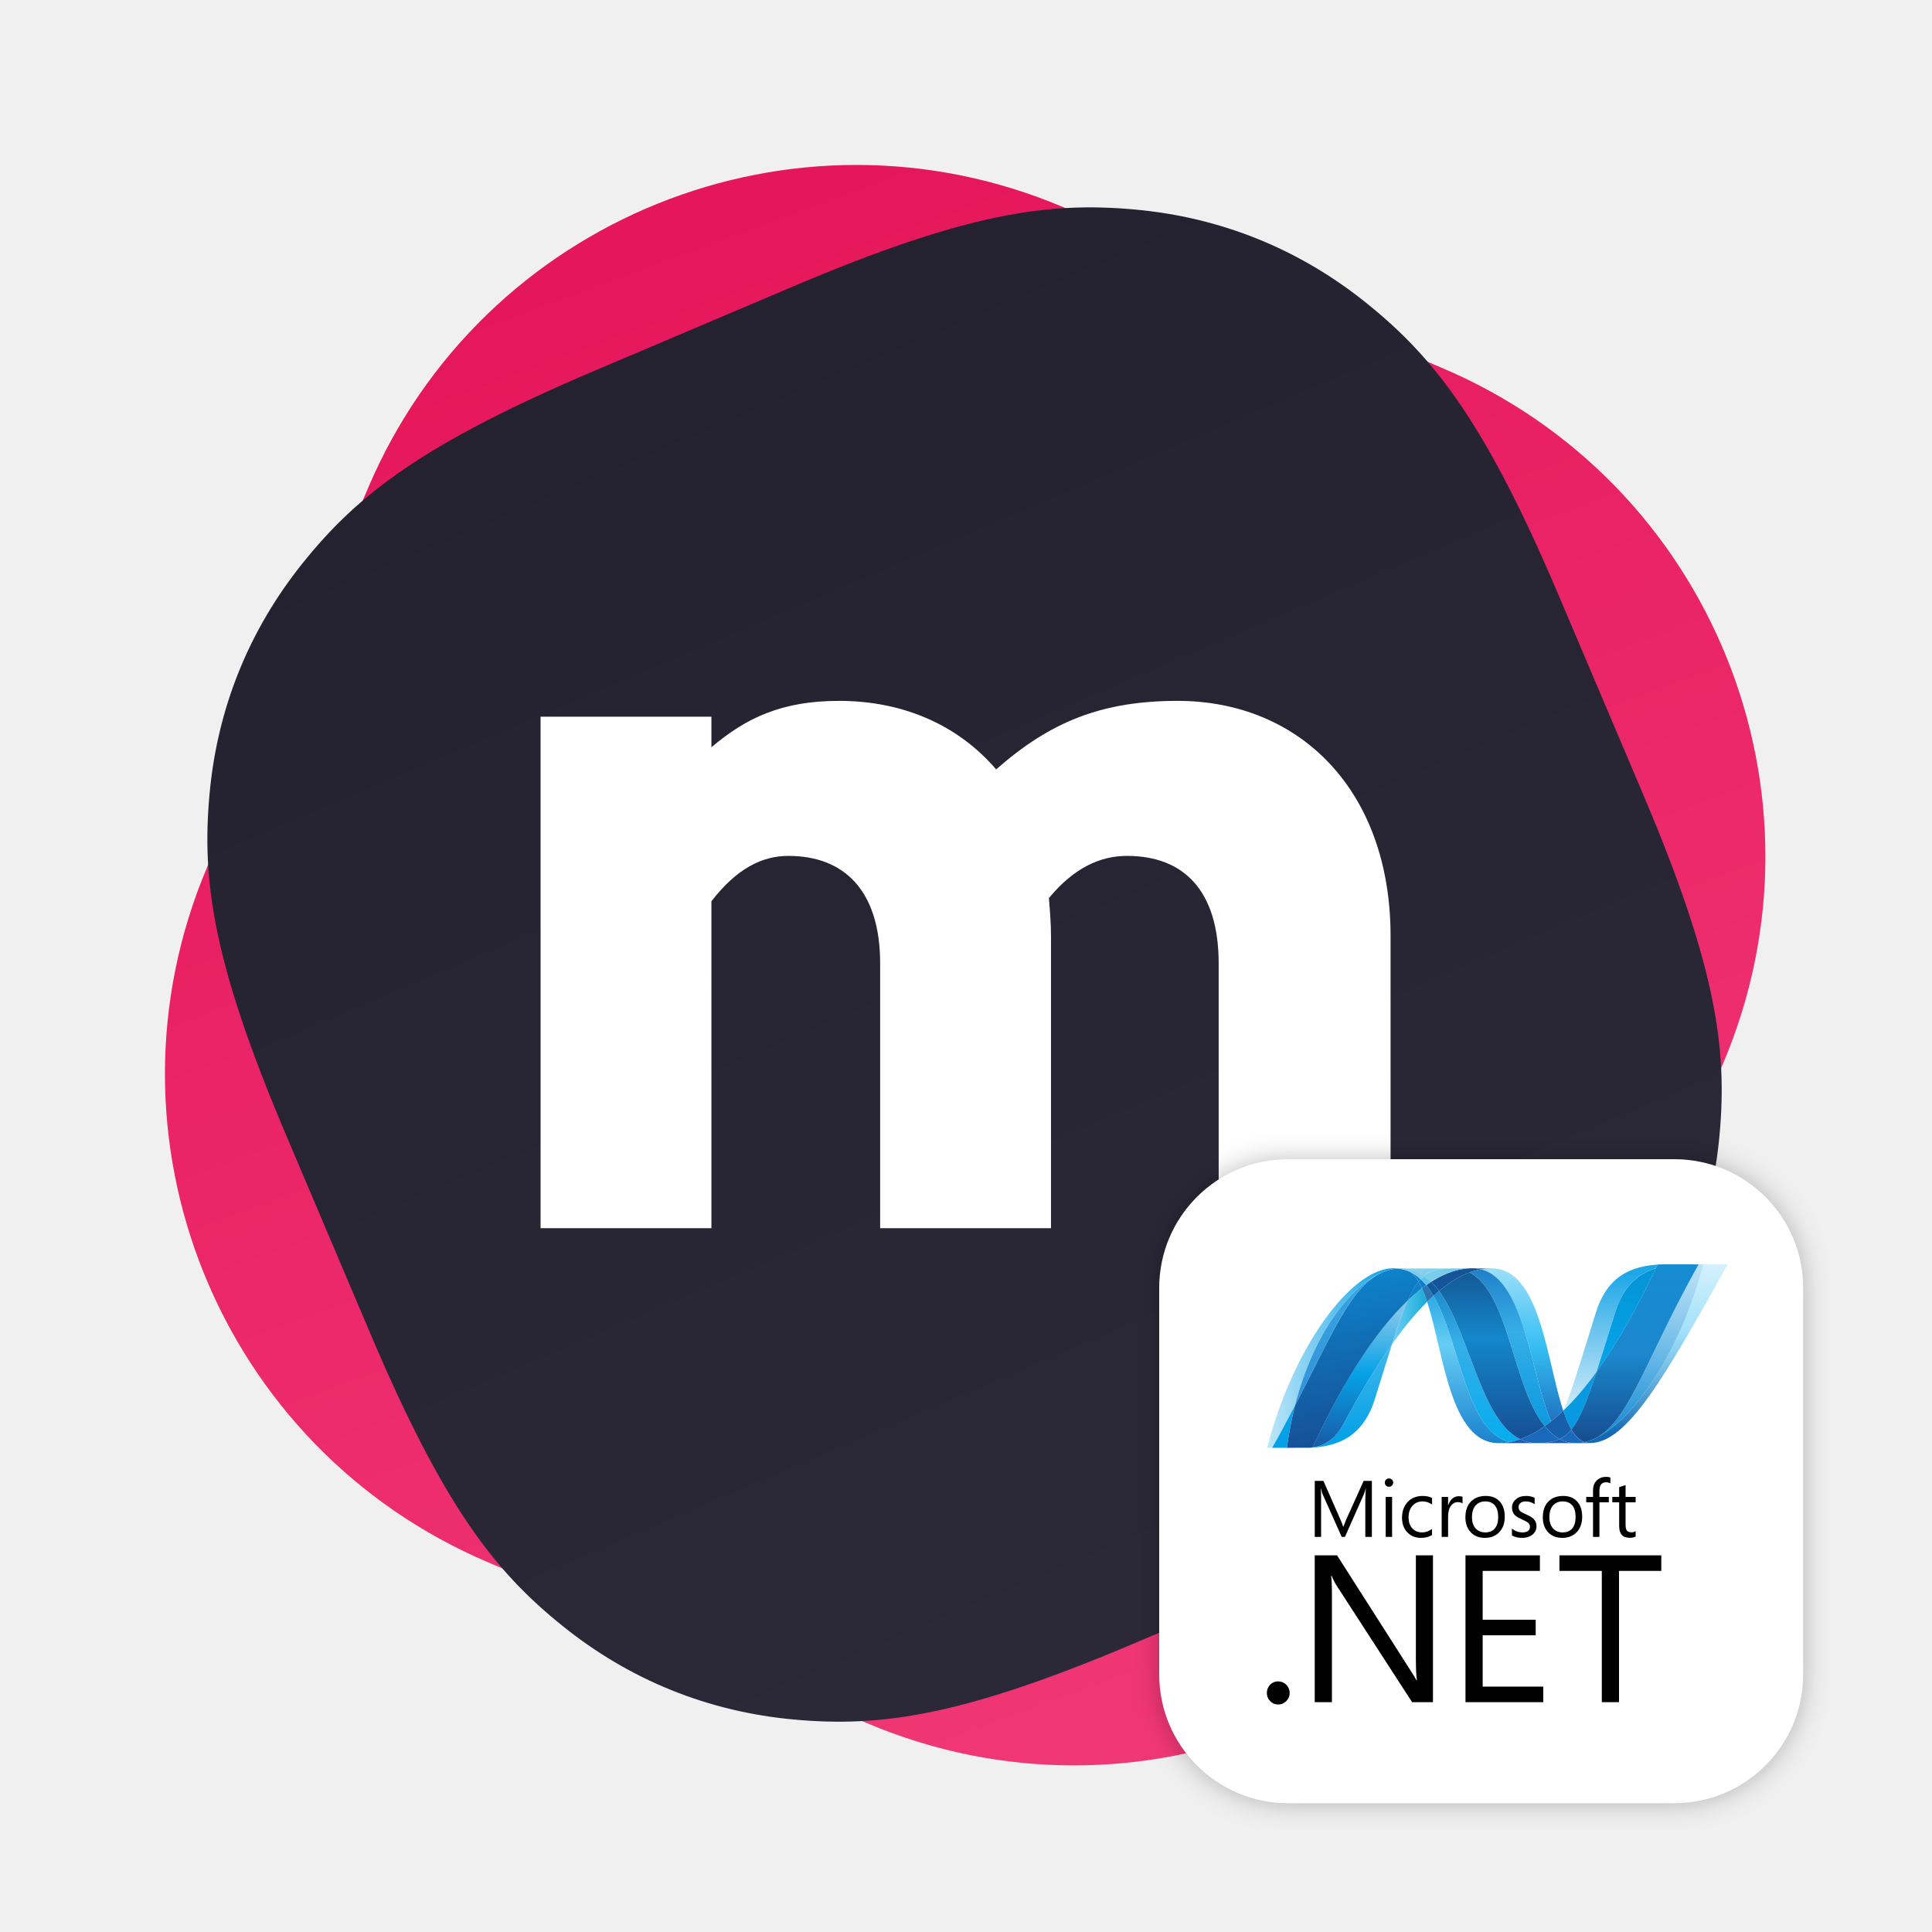
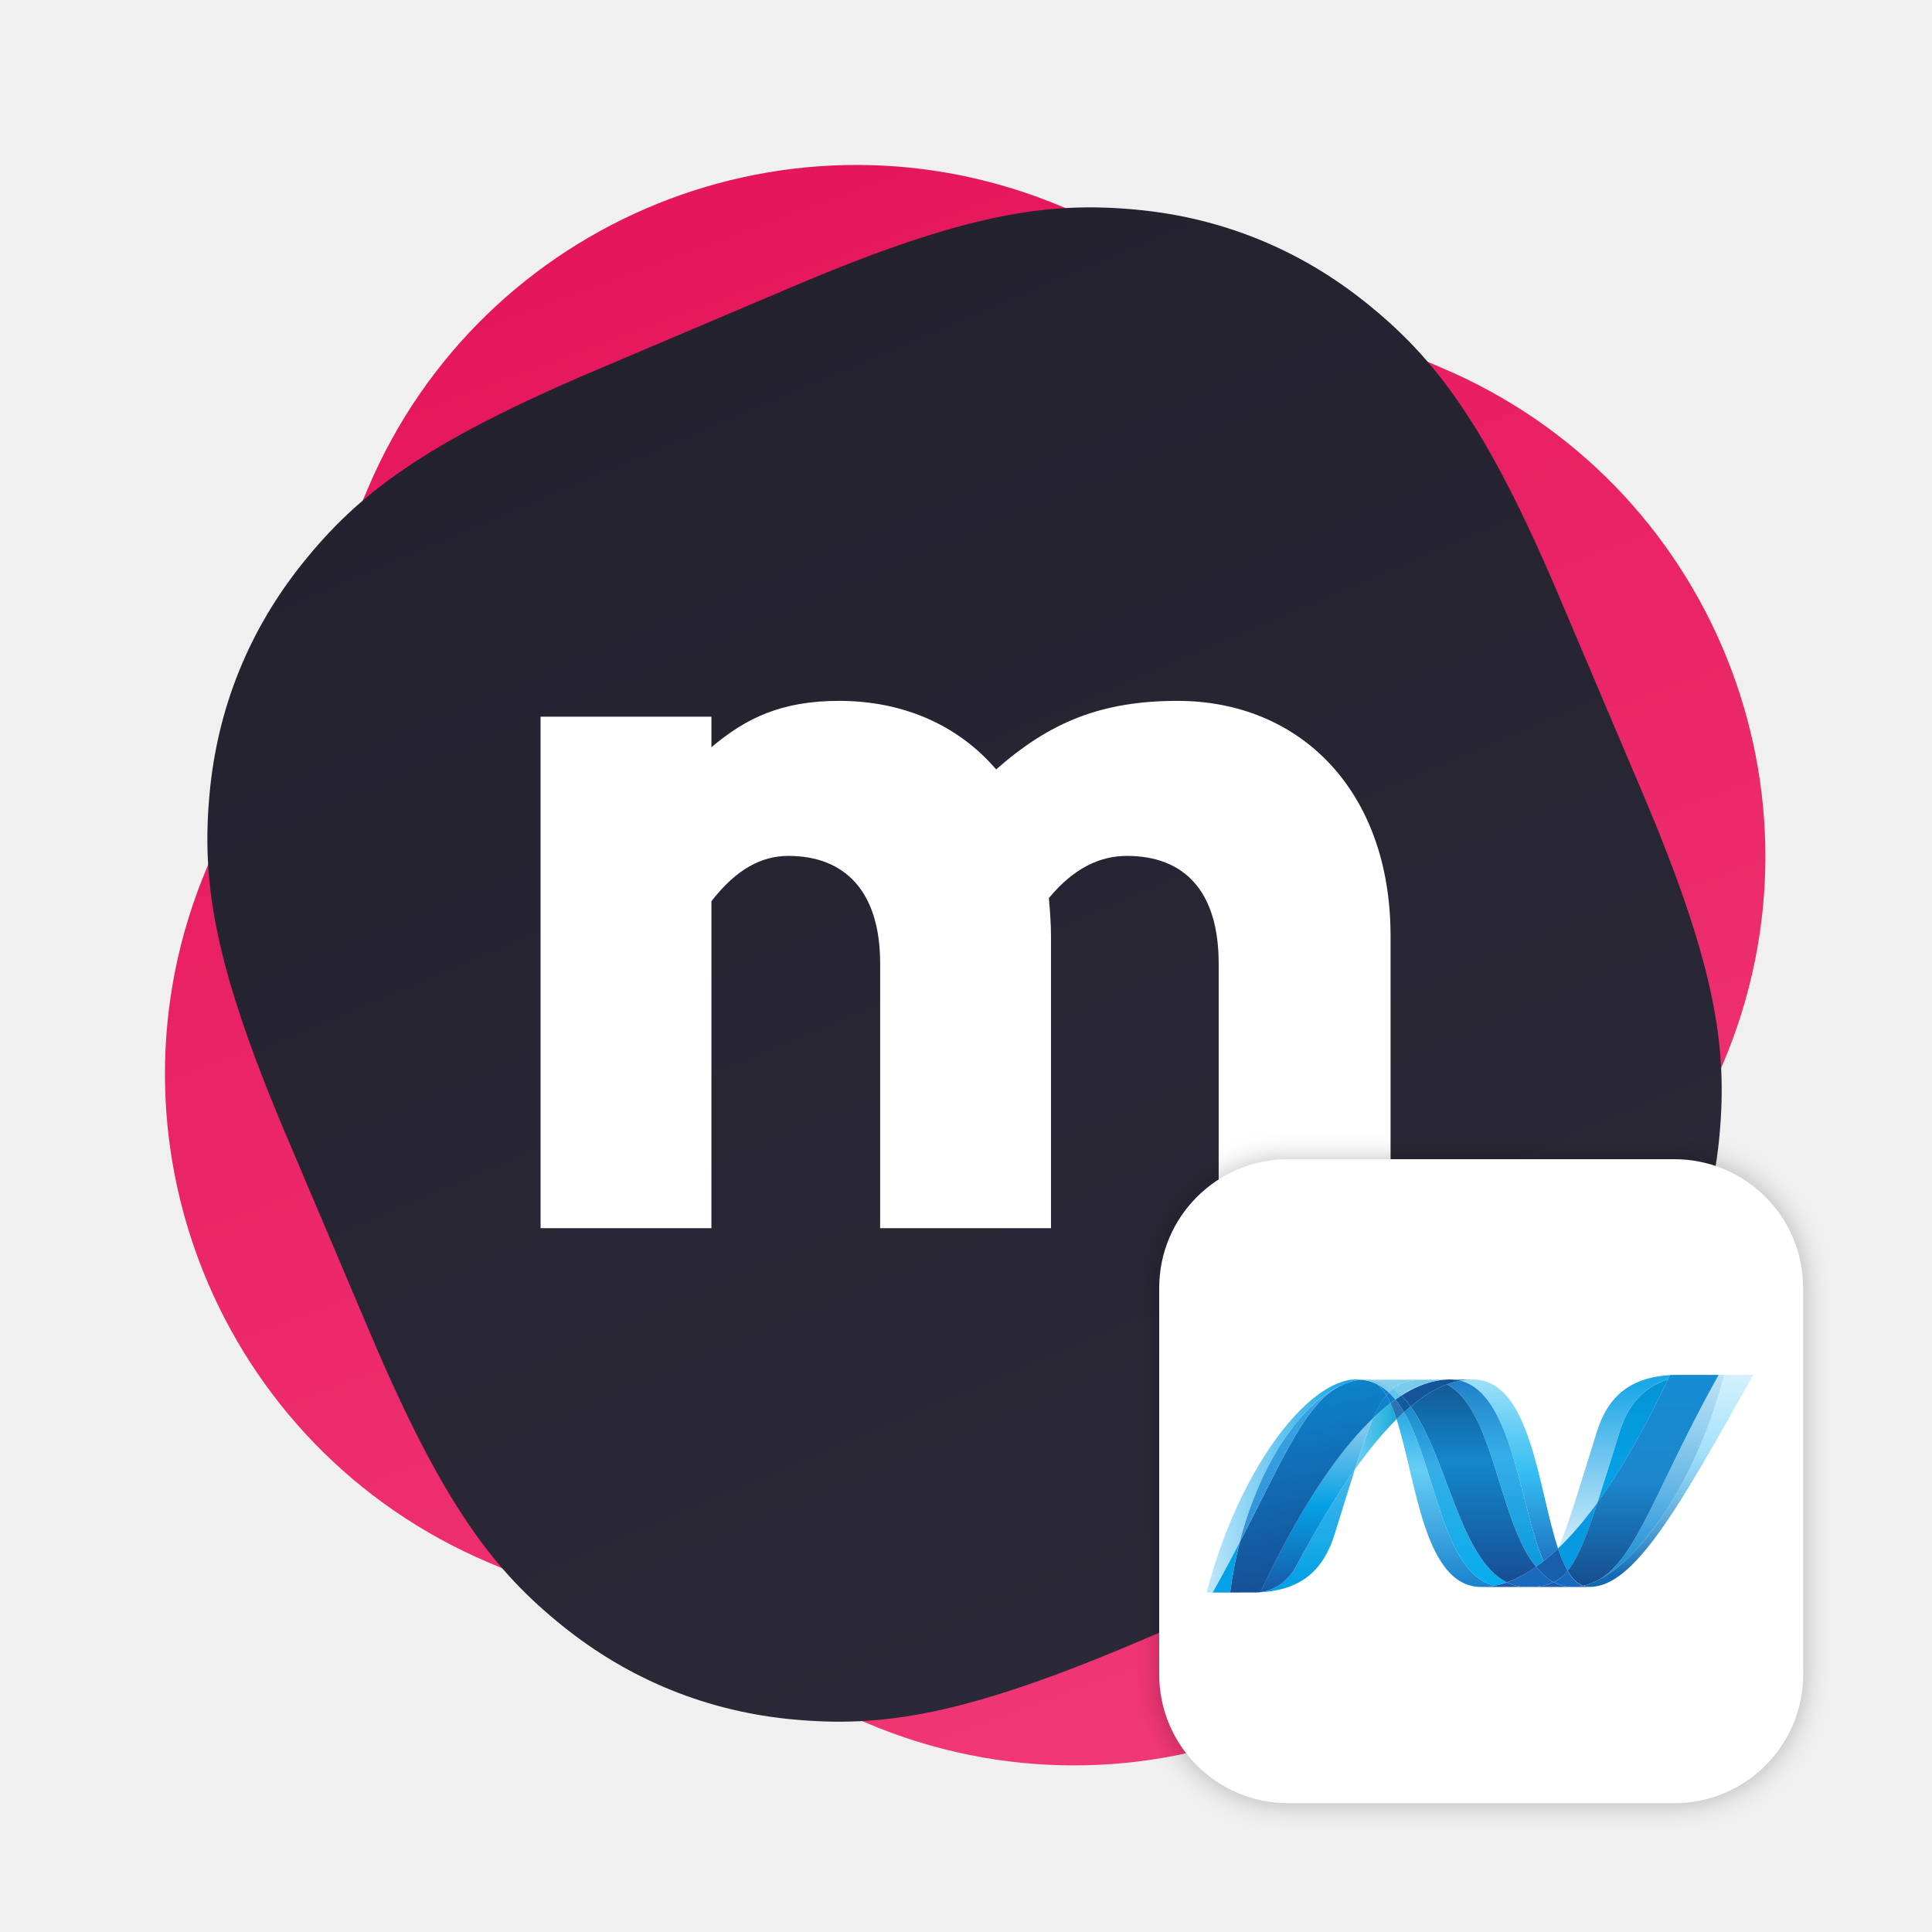
<svg xmlns="http://www.w3.org/2000/svg" width="300" height="300" viewBox="0 0 300 300" fill="none">
-   <path d="M223.929 57.138L165.133 32.181C123.262 14.408 74.911 33.943 57.138 75.814L32.181 134.61C14.408 176.48 33.943 224.831 75.814 242.604L134.609 267.562C176.48 285.335 224.831 265.8 242.604 223.929L267.562 165.133C285.335 123.262 265.8 74.912 223.929 57.138Z" fill="url(#paint0_linear)" />
-   <path fill-rule="evenodd" clip-rule="evenodd" d="M92.414 57.53L123.264 44.435C150.152 33.022 162.786 31.326 176.174 32.53C189.562 33.734 201.759 38.662 212.226 47.096C222.692 55.53 230.603 65.526 242.016 92.414L255.111 123.264C266.524 150.152 268.22 162.786 267.016 176.174C265.812 189.562 260.884 201.759 252.45 212.226C244.016 222.692 234.02 230.603 207.132 242.016L176.282 255.111C149.394 266.524 136.76 268.22 123.372 267.016C109.985 265.812 97.787 260.884 87.321 252.45C76.854 244.016 68.944 234.02 57.53 207.132L44.435 176.282C33.022 149.394 31.326 136.76 32.53 123.372C33.734 109.985 38.662 97.787 47.096 87.321C55.53 76.854 65.526 68.944 92.414 57.53Z" fill="url(#paint1_linear)" />
-   <path fill-rule="evenodd" clip-rule="evenodd" d="M182.849 108.831C201.844 108.831 215.927 122.75 215.927 145.349V190.709H189.235V149.606C189.235 138.307 183.831 132.903 174.988 132.903C170.895 132.903 166.801 134.705 162.871 139.454C163.034 141.419 163.198 143.384 163.198 145.349V190.709H136.67V149.606C136.67 138.307 131.102 132.903 122.423 132.903C118.329 132.903 114.399 134.868 110.469 139.945V190.709H83.94V111.288H110.469V116.036C115.873 111.451 121.44 108.831 130.283 108.831C140.272 108.831 148.788 112.598 154.683 119.475C163.034 112.106 171.058 108.831 182.849 108.831Z" fill="white" />
+   <path d="M223.929 57.138L165.133 32.181C123.262 14.408 74.912 33.943 57.138 75.814L32.181 134.61C14.408 176.48 33.943 224.831 75.814 242.604L134.61 267.562C176.48 285.335 224.831 265.8 242.604 223.929L267.562 165.133C285.335 123.262 265.8 74.912 223.929 57.138Z" fill="url(#paint0_linear)" />
+   <path fill-rule="evenodd" clip-rule="evenodd" d="M92.414 57.53L123.264 44.435C150.152 33.022 162.786 31.326 176.174 32.53C189.561 33.734 201.759 38.662 212.226 47.096C222.692 55.53 230.603 65.526 242.016 92.414L255.111 123.264C266.524 150.152 268.22 162.786 267.016 176.174C265.812 189.562 260.884 201.759 252.45 212.226C244.016 222.692 234.02 230.603 207.132 242.016L176.282 255.111C149.394 266.524 136.76 268.22 123.372 267.016C109.985 265.812 97.787 260.884 87.32 252.45C76.854 244.016 68.944 234.02 57.53 207.132L44.435 176.282C33.022 149.394 31.326 136.76 32.53 123.372C33.734 109.985 38.662 97.787 47.096 87.321C55.53 76.854 65.526 68.944 92.414 57.53Z" fill="url(#paint1_linear)" />
+   <path fill-rule="evenodd" clip-rule="evenodd" d="M182.849 108.831C201.844 108.831 215.927 122.75 215.927 145.349V190.709H189.235V149.606C189.235 138.307 183.831 132.903 174.988 132.903C170.894 132.903 166.801 134.705 162.87 139.453C163.034 141.419 163.198 143.384 163.198 145.349V190.709H136.67V149.606C136.67 138.307 131.102 132.903 122.423 132.903C118.329 132.903 114.399 134.868 110.469 139.945V190.709H83.94V111.288H110.469V116.036C115.873 111.451 121.44 108.831 130.283 108.831C140.272 108.831 148.787 112.598 154.683 119.475C163.034 112.106 171.058 108.831 182.849 108.831Z" fill="white" />
  <g filter="url(#filter0_d)">
    <rect x="180" y="180" width="100" height="100" rx="20" fill="white" />
  </g>
-   <path d="M213.025 238.649H212.005V232.811C212.005 232.35 212.035 231.789 212.09 231.126H212.067C211.971 231.514 211.883 231.794 211.807 231.968L208.841 238.649H208.344L205.373 232.016C205.29 231.831 205.202 231.533 205.113 231.126H205.091C205.123 231.474 205.14 232.039 205.14 232.823V238.649H204.157V229.955H205.502L208.169 236.018C208.37 236.474 208.5 236.822 208.563 237.058H208.605C208.78 236.583 208.918 236.226 209.022 235.992L211.747 229.955H213.024V238.649H213.025V238.649ZM216.163 238.649H215.172V232.441H216.163V238.649ZM216.334 230.215C216.334 230.398 216.27 230.55 216.142 230.676C216.017 230.801 215.861 230.865 215.68 230.865C215.503 230.865 215.349 230.804 215.222 230.682C215.095 230.56 215.033 230.405 215.033 230.214C215.033 230.035 215.095 229.882 215.222 229.758C215.349 229.633 215.503 229.574 215.68 229.574C215.862 229.574 216.017 229.634 216.142 229.758C216.27 229.882 216.334 230.035 216.334 230.215V230.215ZM222.358 238.362C221.882 238.654 221.315 238.799 220.658 238.799C219.767 238.799 219.051 238.503 218.504 237.913C217.972 237.34 217.705 236.601 217.705 235.695C217.705 234.678 217.995 233.855 218.582 233.229C219.165 232.602 219.949 232.29 220.936 232.29C221.475 232.29 221.954 232.395 222.373 232.605V233.625C221.909 233.3 221.419 233.138 220.893 233.138C220.261 233.138 219.747 233.359 219.348 233.799C218.933 234.25 218.722 234.852 218.722 235.605C218.722 236.327 218.915 236.899 219.296 237.321C219.679 237.741 220.188 237.951 220.832 237.951C221.374 237.951 221.883 237.773 222.359 237.418V238.362H222.358V238.362ZM227.101 233.448C226.926 233.313 226.674 233.248 226.342 233.248C225.938 233.248 225.598 233.429 225.324 233.793C225.012 234.2 224.858 234.763 224.858 235.484V238.649H223.863V232.44H224.858V233.72H224.882C225.028 233.267 225.253 232.919 225.554 232.672C225.836 232.446 226.154 232.332 226.505 232.332C226.77 232.332 226.967 232.36 227.101 232.417V233.447L227.101 233.448V233.448ZM232.639 235.556C232.639 234.761 232.46 234.153 232.101 233.737C231.753 233.337 231.266 233.137 230.639 233.137C230.022 233.137 229.526 233.34 229.155 233.744C228.764 234.177 228.568 234.788 228.568 235.581C228.568 236.324 228.754 236.907 229.13 237.323C229.504 237.741 230.008 237.951 230.639 237.951C231.292 237.951 231.793 237.738 232.136 237.315C232.471 236.9 232.639 236.315 232.639 235.556V235.556ZM233.658 235.521C233.658 236.51 233.378 237.305 232.822 237.9C232.263 238.499 231.511 238.798 230.565 238.798C229.633 238.798 228.891 238.499 228.348 237.9C227.814 237.324 227.547 236.563 227.547 235.616C227.547 234.536 227.85 233.704 228.457 233.113C229.018 232.564 229.769 232.288 230.71 232.288C231.636 232.288 232.359 232.577 232.88 233.149C233.397 233.723 233.658 234.514 233.658 235.521V235.521ZM238.586 236.988C238.586 237.497 238.397 237.917 238.016 238.253C237.601 238.616 237.03 238.798 236.312 238.798C235.725 238.798 235.21 238.675 234.772 238.424V237.356C235.259 237.751 235.797 237.95 236.386 237.95C237.173 237.95 237.567 237.66 237.567 237.083C237.567 236.84 237.481 236.639 237.307 236.484C237.132 236.325 236.792 236.136 236.288 235.913C235.768 235.686 235.397 235.452 235.178 235.21C234.916 234.922 234.784 234.548 234.784 234.088C234.784 233.573 234.99 233.144 235.397 232.802C235.805 232.459 236.33 232.288 236.974 232.288C237.467 232.288 237.909 232.384 238.301 232.58V233.58C237.892 233.284 237.424 233.137 236.892 233.137C236.563 233.137 236.299 233.219 236.102 233.379C235.903 233.542 235.803 233.75 235.803 234.005C235.803 234.279 235.886 234.493 236.052 234.647C236.2 234.788 236.513 234.961 236.984 235.162C237.514 235.384 237.897 235.614 238.13 235.85C238.433 236.147 238.586 236.527 238.586 236.988V236.988ZM244.66 235.556C244.66 234.761 244.48 234.153 244.121 233.737C243.773 233.337 243.285 233.137 242.66 233.137C242.042 233.137 241.546 233.34 241.174 233.744C240.783 234.177 240.588 234.788 240.588 235.581C240.588 236.324 240.775 236.907 241.147 237.323C241.525 237.741 242.029 237.951 242.66 237.951C243.314 237.951 243.813 237.738 244.156 237.315C244.491 236.9 244.66 236.315 244.66 235.556V235.556ZM245.681 235.521C245.681 236.51 245.399 237.305 244.841 237.9C244.284 238.499 243.533 238.798 242.586 238.798C241.654 238.798 240.912 238.499 240.368 237.9C239.835 237.324 239.568 236.563 239.568 235.616C239.568 234.536 239.873 233.704 240.476 233.113C241.038 232.564 241.79 232.288 242.732 232.288C243.658 232.288 244.38 232.577 244.9 233.149C245.417 233.723 245.681 234.514 245.681 235.521V235.521ZM250.059 230.331C249.864 230.223 249.647 230.168 249.4 230.168C248.704 230.168 248.358 230.606 248.358 231.483V232.44H249.813V233.283H248.358V238.649H247.364V233.283H246.308V232.44H247.364V231.434C247.364 230.751 247.573 230.215 247.999 229.829C248.363 229.493 248.809 229.326 249.34 229.326C249.647 229.326 249.886 229.363 250.059 229.434V230.331V230.331ZM253.982 238.587C253.747 238.721 253.434 238.788 253.048 238.788C251.964 238.788 251.423 238.177 251.423 236.955V233.283H250.358V232.44H251.423V230.925C251.741 230.825 252.07 230.716 252.419 230.603V232.44H253.982V233.283H252.419V236.787C252.419 237.203 252.487 237.5 252.629 237.673C252.773 237.852 253.008 237.939 253.339 237.939C253.587 237.939 253.801 237.873 253.982 237.739V238.587V238.587ZM200.261 262.88C200.261 263.367 200.088 263.787 199.736 264.143C199.387 264.497 198.963 264.675 198.465 264.675C197.978 264.675 197.564 264.497 197.225 264.143C196.885 263.788 196.716 263.367 196.716 262.88C196.716 262.38 196.886 261.957 197.225 261.608C197.564 261.257 197.978 261.083 198.465 261.083C198.963 261.083 199.387 261.259 199.736 261.614C200.088 261.97 200.261 262.392 200.261 262.88V262.88ZM222.512 264.31H219.27L207.505 246.141C207.23 245.704 206.993 245.229 206.792 244.71H206.695C206.78 245.197 206.822 246.241 206.822 247.841V264.31H204.151V241.515H207.618L219.031 259.398C219.485 260.107 219.796 260.616 219.954 260.922H220.017C219.912 260.266 219.857 259.148 219.857 257.57V241.516H222.512V264.31H222.512V264.31ZM239.64 264.31H227.559V241.515H239.116V243.931H230.228V251.514H238.463V253.93H230.228V261.893H239.64V264.31ZM257.965 243.931H251.399V264.31H248.728V243.931H242.149V241.514H257.965V243.931V243.931Z" fill="black" />
-   <path d="M221.605 202.143C224.183 210.025 225.159 224.086 232.696 224.086C233.27 224.086 233.85 224.03 234.432 223.919C227.58 222.321 226.768 208.414 222.587 201.211C222.259 201.51 221.934 201.82 221.605 202.143" fill="url(#paint2_linear)" />
-   <path d="M222.588 201.211C226.769 208.414 227.581 222.321 234.432 223.919C234.97 223.82 235.51 223.67 236.05 223.482C229.9 220.468 228.201 206.963 223.453 200.461C223.165 200.701 222.876 200.951 222.588 201.211" fill="url(#paint3_linear)" />
-   <path d="M228.612 196.928C228.04 196.928 227.458 196.984 226.875 197.095C225.35 197.383 223.801 198.039 222.239 199.033C222.665 199.455 223.072 199.936 223.453 200.462C225.042 199.144 226.62 198.17 228.192 197.584C228.782 197.366 229.37 197.202 229.96 197.093C229.534 196.984 229.085 196.928 228.612 196.928" fill="#14559A" />
-   <path d="M240.85 220.704C241.48 220.204 242.11 219.651 242.742 219.047C240.123 211.202 239.185 196.94 231.595 196.94C231.053 196.94 230.505 196.99 229.959 197.092C236.872 198.811 237.758 213.852 240.85 220.704Z" fill="url(#paint4_linear)" />
-   <path d="M229.96 197.092C229.534 196.984 229.085 196.928 228.611 196.928L231.596 196.939C231.053 196.939 230.506 196.989 229.96 197.092Z" fill="#3092C4" />
-   <path d="M240.718 222.371C240.422 222.088 240.14 221.777 239.863 221.446C238.586 222.35 237.314 223.035 236.05 223.482C236.5 223.701 236.971 223.864 237.472 223.966C237.86 224.045 238.261 224.086 238.683 224.086C240.101 224.086 241.222 223.918 242.177 223.46C241.651 223.176 241.169 222.808 240.718 222.371" fill="#1969BC" />
-   <path d="M228.191 197.585C234.384 200.824 234.922 215.491 239.863 221.446C240.194 221.213 240.522 220.966 240.85 220.705C237.756 213.852 236.872 198.81 229.96 197.092C229.37 197.202 228.781 197.365 228.191 197.585" fill="url(#paint5_linear)" />
-   <path d="M223.453 200.461C228.2 206.963 229.9 220.469 236.05 223.482C237.315 223.036 238.586 222.35 239.863 221.446C234.922 215.491 234.383 200.824 228.191 197.585C226.619 198.17 225.041 199.144 223.453 200.461" fill="url(#paint6_linear)" />
-   <path d="M218.567 201.953C217.823 203.636 217.063 205.847 216.144 208.735C217.971 206.16 219.793 203.941 221.605 202.143C221.355 201.376 221.088 200.668 220.799 200.038C220.058 200.605 219.312 201.244 218.567 201.953" fill="url(#paint7_linear)" />
-   <path d="M221.459 199.553C221.24 199.71 221.02 199.87 220.8 200.038C221.089 200.669 221.356 201.376 221.605 202.143C221.935 201.821 222.261 201.509 222.588 201.211C222.236 200.609 221.863 200.052 221.459 199.553Z" fill="#2B74B1" />
-   <path d="M222.238 199.033C221.978 199.197 221.72 199.371 221.458 199.553C221.863 200.052 222.236 200.608 222.588 201.212C222.877 200.951 223.165 200.7 223.453 200.461C223.071 199.936 222.665 199.454 222.238 199.033" fill="#125A9E" />
-   <path d="M264.476 196.328C260.974 209.834 253.659 220.683 247.526 223.417H247.514L247.183 223.558L247.143 223.574L247.049 223.611L247.007 223.628L246.854 223.682L246.79 223.704L246.714 223.729L246.64 223.755L246.575 223.777L246.444 223.817L246.388 223.831L246.3 223.855L246.24 223.872L246.144 223.896L246.026 223.922C246.304 224.025 246.592 224.076 246.904 224.076C252.718 224.076 258.582 213.655 268.284 196.325H264.475L264.476 196.328V196.328Z" fill="url(#paint8_linear)" />
-   <path d="M214.881 197.477L214.892 197.467L214.905 197.458H214.913L215.007 197.421L215.026 197.412L215.05 197.402L215.151 197.365H215.157L215.38 197.287L215.413 197.279L215.509 197.25L215.553 197.236L215.649 197.207L215.686 197.198L216.005 197.114L216.049 197.105L216.142 197.086L216.189 197.072L216.282 197.055H216.304L216.499 197.018H216.537L216.627 197.003L216.677 196.994L216.763 196.981L216.811 196.972L217.02 196.953C216.818 196.935 216.612 196.922 216.401 196.922C209.852 196.922 200.829 209.073 196.764 224.809H197.548C198.848 222.489 200.017 220.294 201.085 218.235C203.932 207.089 209.73 199.487 214.88 197.473" fill="url(#paint9_linear)" />
-   <path d="M218.567 201.953C219.312 201.244 220.058 200.605 220.799 200.038C220.63 199.668 220.455 199.325 220.267 199.011C219.668 199.738 219.121 200.697 218.567 201.953V201.953ZM219.106 197.569C219.534 197.927 219.916 198.42 220.267 199.011C220.377 198.876 220.489 198.751 220.606 198.633C220.119 198.179 219.593 197.807 219.023 197.526L219.093 197.559L219.106 197.569Z" fill="#0D82CA" />
-   <path d="M201.086 218.238C207.058 206.73 209.887 199.447 214.882 197.476C209.732 199.491 203.933 207.092 201.086 218.238" fill="url(#paint10_linear)" />
-   <path d="M220.605 198.633C220.489 198.752 220.379 198.876 220.267 199.012C220.454 199.326 220.629 199.667 220.799 200.039C221.02 199.87 221.24 199.71 221.458 199.553C221.188 199.22 220.903 198.91 220.605 198.633" fill="#127BCA" />
-   <path d="M203.798 224.76L203.69 224.772H203.669L203.577 224.782H203.562L203.343 224.797H203.32C209.363 224.627 212.126 221.601 213.498 217.212C214.539 213.885 215.395 211.082 216.145 208.73C213.614 212.293 211.07 216.541 208.514 221.299C207.281 223.592 205.406 224.55 203.798 224.755" fill="url(#paint11_linear)" />
-   <path d="M203.798 224.757C205.406 224.552 207.281 223.595 208.513 221.301C211.07 216.544 213.615 212.296 216.144 208.732C217.064 205.844 217.823 203.634 218.568 201.951C213.527 206.749 208.467 214.728 203.798 224.755" fill="url(#paint12_linear)" />
-   <path d="M201.087 218.238C200.018 220.297 198.85 222.491 197.548 224.812H199.827C200.128 222.508 200.556 220.311 201.086 218.239" fill="#05A1E6" />
-   <path d="M216.812 196.979L216.763 196.988L216.678 197.001L216.628 197.01L216.538 197.025L216.499 197.035L216.305 197.069H216.283L216.188 197.087L216.141 197.1L216.049 197.118L216.005 197.129L215.686 197.212L215.649 197.223L215.552 197.252L215.508 197.263L215.412 197.291L215.377 197.3L215.155 197.378L215.054 197.413L215.012 197.431L214.919 197.466L214.887 197.481C209.894 199.452 207.064 206.735 201.093 218.242C200.562 220.315 200.133 222.512 199.833 224.815H200.153L202.344 224.806H203.348L203.567 224.791H203.581L203.673 224.782H203.696L203.804 224.769C208.472 214.742 213.533 206.764 218.574 201.965C219.128 200.709 219.675 199.75 220.272 199.024C219.922 198.433 219.54 197.938 219.112 197.58L219.1 197.57L219.028 197.536L218.958 197.5L218.889 197.467L218.809 197.433L218.745 197.405L218.613 197.35L218.557 197.328L218.458 197.289L218.405 197.271L218.268 197.225H218.257L218.098 197.179L218.062 197.168L217.929 197.131L217.897 197.122C217.789 197.093 217.678 197.07 217.565 197.049L217.531 197.04L217.387 197.017L217.358 197.008L217.188 196.986H217.158L217.027 196.971L216.818 196.99" fill="url(#paint13_linear)" />
-   <path d="M250.796 203.805C249.647 207.486 248.717 210.522 247.907 213.02C251.06 208.682 254.165 203.225 257.123 196.926C253.672 198.01 251.832 200.489 250.796 203.805" fill="url(#paint14_linear)" />
-   <path d="M248.007 223.188C247.846 223.27 247.685 223.347 247.526 223.418C253.659 220.683 260.974 209.834 264.476 196.328H263.766C255.72 210.701 253.132 220.323 248.007 223.188" fill="url(#paint15_linear)" />
-   <path d="M244.002 221.98C245.337 220.352 246.423 217.583 247.908 213.02C246.196 215.371 244.473 217.392 242.749 219.04L242.74 219.054C243.116 220.181 243.529 221.177 243.999 221.979" fill="#079AE1" />
-   <path d="M244.003 221.98C243.549 222.534 243.067 222.956 242.533 223.269C242.415 223.337 242.297 223.402 242.176 223.46C242.741 223.765 243.358 223.969 244.047 224.05L244.353 224.077H244.371L244.518 224.086H245.017L245.074 224.077L245.184 224.068H245.237L245.357 224.055H245.366L245.403 224.046L245.531 224.026H245.568L245.712 224.002H245.735L246.021 223.941C245.23 223.652 244.567 222.968 243.997 221.996" fill="#1969BC" />
-   <path d="M232.696 224.086C233.27 224.086 233.849 224.029 234.431 223.918C234.97 223.82 235.509 223.67 236.05 223.482C236.499 223.701 236.971 223.864 237.471 223.966C237.858 224.045 238.26 224.086 238.683 224.086H232.696ZM238.683 224.086C240.1 224.086 241.222 223.918 242.176 223.46C242.741 223.765 243.357 223.969 244.047 224.05L244.353 224.076H244.371L244.518 224.086H244.695H238.683V224.086Z" fill="#1E5CB3" />
-   <path d="M244.694 224.086H245.022L245.078 224.076L245.189 224.067H245.244L245.363 224.054H245.373L245.409 224.045L245.537 224.026L245.576 224.017L245.72 223.994H245.743L246.029 223.933C246.306 224.035 246.595 224.087 246.907 224.087L244.696 224.096L244.694 224.086V224.086Z" fill="#1D60B5" />
-   <path d="M242.744 219.055V219.046C242.112 219.65 241.482 220.203 240.852 220.704C240.523 220.964 240.196 221.212 239.864 221.445C240.141 221.776 240.423 222.087 240.72 222.37C241.171 222.807 241.653 223.175 242.178 223.459C242.298 223.401 242.417 223.336 242.534 223.268C243.07 222.955 243.55 222.534 244.004 221.979C243.534 221.177 243.121 220.181 242.746 219.054" fill="#175FAB" />
-   <path d="M261.518 196.328H257.946L257.38 196.356L257.117 196.919C254.16 203.218 251.055 208.675 247.902 213.014C246.419 217.576 245.331 220.345 243.997 221.973C244.567 222.947 245.231 223.631 246.02 223.921L246.082 223.908H246.095L246.138 223.898L246.237 223.873L246.296 223.856L246.384 223.833L246.439 223.817L246.571 223.778L246.636 223.756L246.71 223.729L246.786 223.705L246.847 223.681L247.001 223.628L247.044 223.612L247.138 223.575L247.179 223.56L247.51 223.419H247.521C247.68 223.349 247.841 223.271 248.001 223.189C253.128 220.325 255.715 210.702 263.761 196.329H261.514L261.518 196.328V196.328Z" fill="url(#paint16_linear)" />
-   <path d="M217.021 196.96L217.058 196.969L217.152 196.979H217.183L217.353 197.001L217.382 197.01L217.526 197.034L217.562 197.043L217.893 197.116L217.923 197.126L218.056 197.163L218.093 197.174L218.251 197.219L218.262 197.229L218.401 197.276L218.454 197.293L218.553 197.334L218.609 197.354L218.74 197.409L218.804 197.436L218.884 197.471L218.954 197.504L219.024 197.54C219.594 197.821 220.12 198.194 220.607 198.647C220.786 198.459 220.973 198.29 221.168 198.138C220.105 197.383 218.898 196.953 217.508 196.953C217.347 196.953 217.187 196.962 217.023 196.974" fill="#7DCBEC" />
-   <path d="M220.605 198.633C220.903 198.91 221.188 199.22 221.459 199.553C221.719 199.371 221.978 199.197 222.238 199.033C221.898 198.692 221.539 198.386 221.166 198.123C220.971 198.274 220.784 198.445 220.605 198.633" fill="#5EC5ED" />
-   <path d="M216.867 196.999L217.352 196.978C218.743 196.978 219.949 197.407 221.011 198.161C222.135 197.277 223.49 196.966 225.377 196.966H216.249L216.867 196.999" fill="url(#paint17_linear)" />
-   <path d="M225.377 196.966C223.493 196.966 222.135 197.277 221.011 198.161C221.383 198.424 221.742 198.729 222.082 199.069C223.643 198.075 225.193 197.419 226.719 197.129C227.302 197.019 227.882 196.963 228.456 196.963H225.377V196.966Z" fill="url(#paint18_linear)" />
-   <path d="M247.907 213.023C248.718 210.522 249.646 207.487 250.798 203.806C251.835 200.489 253.672 198.009 257.121 196.926L257.387 196.363C251.764 196.7 249.136 199.56 247.814 203.796C245.501 211.192 244.099 215.986 242.75 219.041C244.473 217.393 246.196 215.371 247.907 213.023Z" fill="url(#paint19_linear)" />
+   <path d="M216.852 220.384C219.911 229.738 221.068 246.423 230.013 246.423C230.694 246.423 231.382 246.357 232.072 246.225C223.942 244.329 222.978 227.826 218.017 219.279C217.628 219.633 217.242 220.001 216.852 220.384" fill="url(#paint2_linear)" />
+   <path d="M218.017 219.279C222.978 227.826 223.942 244.329 232.072 246.225C232.711 246.108 233.351 245.93 233.993 245.706C226.695 242.13 224.678 226.104 219.043 218.388C218.702 218.673 218.359 218.97 218.017 219.279" fill="url(#paint3_linear)" />
+   <path d="M225.166 214.196C224.486 214.196 223.797 214.263 223.105 214.394C221.295 214.736 219.457 215.515 217.603 216.694C218.109 217.194 218.592 217.766 219.044 218.39C220.929 216.826 222.802 215.67 224.667 214.975C225.367 214.716 226.066 214.521 226.765 214.392C226.26 214.263 225.728 214.196 225.166 214.196" fill="#14559A" />
+   <path d="M239.689 242.411C240.435 241.817 241.184 241.16 241.933 240.444C238.825 231.134 237.713 214.21 228.706 214.21C228.062 214.21 227.412 214.27 226.765 214.39C234.968 216.43 236.019 234.28 239.689 242.411Z" fill="url(#paint4_linear)" />
+   <path d="M226.765 214.391C226.26 214.262 225.728 214.195 225.165 214.195L228.707 214.209C228.063 214.209 227.413 214.268 226.765 214.391Z" fill="#3092C4" />
+   <path d="M239.532 244.388C239.18 244.052 238.846 243.684 238.517 243.29C237.002 244.363 235.492 245.177 233.993 245.706C234.526 245.967 235.086 246.16 235.68 246.281C236.14 246.375 236.616 246.423 237.117 246.423C238.8 246.423 240.13 246.224 241.263 245.681C240.639 245.343 240.067 244.907 239.532 244.388" fill="#1969BC" />
+   <path d="M224.667 214.976C232.015 218.819 232.654 236.224 238.517 243.291C238.91 243.014 239.299 242.721 239.688 242.411C236.017 234.28 234.968 216.429 226.766 214.39C226.065 214.521 225.367 214.715 224.667 214.976" fill="url(#paint5_linear)" />
+   <path d="M219.043 218.389C224.678 226.105 226.695 242.131 233.993 245.707C235.493 245.177 237.002 244.364 238.517 243.291C232.654 236.224 232.015 218.819 224.666 214.976C222.801 215.67 220.928 216.825 219.043 218.389" fill="url(#paint6_linear)" />
+   <path d="M213.247 220.159C212.363 222.156 211.461 224.78 210.371 228.207C212.539 225.151 214.701 222.518 216.851 220.384C216.554 219.474 216.237 218.634 215.895 217.887C215.016 218.56 214.13 219.317 213.247 220.159" fill="url(#paint7_linear)" />
+   <path d="M216.678 217.311C216.419 217.497 216.157 217.687 215.896 217.887C216.239 218.635 216.556 219.474 216.852 220.384C217.243 220.003 217.63 219.632 218.018 219.279C217.6 218.564 217.158 217.904 216.678 217.311Z" fill="#2B74B1" />
+   <path d="M217.602 216.694C217.294 216.889 216.988 217.095 216.677 217.31C217.157 217.903 217.599 218.563 218.017 219.28C218.36 218.97 218.702 218.672 219.044 218.389C218.591 217.765 218.109 217.194 217.602 216.694" fill="#125A9E" />
+   <path d="M267.724 213.484C263.568 229.511 254.888 242.385 247.611 245.63H247.596L247.204 245.797L247.156 245.816L247.044 245.859L246.994 245.88L246.813 245.944L246.738 245.971L246.647 246L246.56 246.031L246.482 246.057L246.327 246.104L246.261 246.121L246.156 246.15L246.085 246.169L245.971 246.199L245.831 246.229C246.16 246.351 246.503 246.412 246.872 246.412C253.772 246.412 260.731 234.045 272.243 213.48H267.723L267.724 213.484V213.484Z" fill="url(#paint8_linear)" />
+   <path d="M208.872 214.847L208.885 214.835L208.901 214.825H208.91L209.022 214.782L209.044 214.771L209.073 214.758L209.193 214.715H209.199L209.464 214.622L209.503 214.612L209.617 214.578L209.669 214.561L209.783 214.527L209.827 214.516L210.206 214.417L210.258 214.405L210.369 214.384L210.424 214.367L210.535 214.346H210.561L210.791 214.303H210.837L210.944 214.285L211.003 214.274L211.105 214.259L211.162 214.248L211.41 214.226C211.171 214.204 210.926 214.189 210.675 214.189C202.904 214.189 192.197 228.608 187.373 247.281H188.303C189.847 244.528 191.233 241.924 192.501 239.48C195.879 226.254 202.759 217.233 208.871 214.843" fill="url(#paint9_linear)" />
+   <path d="M213.247 220.159C214.13 219.317 215.016 218.56 215.894 217.887C215.694 217.447 215.486 217.041 215.264 216.668C214.553 217.531 213.904 218.668 213.247 220.159V220.159ZM213.886 214.956C214.393 215.381 214.847 215.967 215.264 216.668C215.395 216.507 215.527 216.359 215.666 216.219C215.088 215.681 214.464 215.239 213.788 214.905L213.87 214.945L213.886 214.956Z" fill="#0D82CA" />
+   <path d="M192.503 239.483C199.589 225.827 202.946 217.185 208.873 214.846C202.762 217.237 195.881 226.258 192.503 239.483" fill="url(#paint10_linear)" />
+   <path d="M215.665 216.22C215.527 216.361 215.396 216.508 215.263 216.669C215.486 217.041 215.693 217.447 215.895 217.888C216.157 217.687 216.418 217.498 216.677 217.311C216.357 216.916 216.018 216.548 215.665 216.22" fill="#127BCA" />
+   <path d="M195.72 247.223L195.591 247.238H195.567L195.458 247.249H195.44L195.18 247.267H195.152C202.324 247.066 205.603 243.475 207.23 238.266C208.466 234.319 209.481 230.992 210.371 228.201C207.368 232.429 204.349 237.47 201.316 243.116C199.853 245.838 197.628 246.975 195.72 247.217" fill="url(#paint11_linear)" />
+   <path d="M195.72 247.22C197.628 246.977 199.853 245.841 201.316 243.118C204.349 237.474 207.369 232.432 210.37 228.203C211.463 224.776 212.363 222.153 213.247 220.156C207.265 225.85 201.26 235.318 195.72 247.217" fill="url(#paint12_linear)" />
+   <path d="M192.503 239.483C191.234 241.927 189.848 244.531 188.304 247.285H191.008C191.365 244.551 191.873 241.944 192.502 239.485" fill="#05A1E6" />
+   <path d="M211.163 214.257L211.105 214.268L211.004 214.282L210.945 214.293L210.838 214.312L210.792 214.323L210.561 214.363H210.536L210.423 214.385L210.367 214.4L210.258 214.421L210.206 214.434L209.826 214.533L209.783 214.546L209.668 214.58L209.616 214.593L209.502 214.627L209.461 214.638L209.197 214.73L209.078 214.772L209.028 214.793L208.916 214.834L208.879 214.853C202.953 217.192 199.596 225.834 192.51 239.489C191.88 241.949 191.371 244.556 191.015 247.289H191.394L193.994 247.278H195.186L195.446 247.26H195.463L195.572 247.249H195.598L195.727 247.234C201.266 235.336 207.272 225.868 213.254 220.174C213.911 218.683 214.56 217.545 215.269 216.683C214.854 215.982 214.4 215.395 213.893 214.969L213.878 214.958L213.793 214.917L213.71 214.875L213.628 214.835L213.532 214.795L213.457 214.762L213.3 214.697L213.233 214.671L213.117 214.624L213.053 214.604L212.891 214.548H212.877L212.689 214.494L212.647 214.481L212.488 214.437L212.451 214.426C212.323 214.392 212.191 214.364 212.057 214.34L212.016 214.329L211.845 214.301L211.812 214.291L211.609 214.264H211.574L211.418 214.247L211.17 214.27" fill="url(#paint13_linear)" />
+   <path d="M251.492 222.357C250.128 226.724 249.024 230.327 248.063 233.292C251.805 228.144 255.489 221.668 258.999 214.194C254.904 215.48 252.721 218.422 251.492 222.357" fill="url(#paint14_linear)" />
+   <path d="M248.181 245.357C247.991 245.455 247.799 245.546 247.611 245.631C254.888 242.385 263.569 229.511 267.724 213.484H266.882C257.334 230.54 254.263 241.959 248.181 245.357" fill="url(#paint15_linear)" />
+   <path d="M243.429 243.924C245.013 241.992 246.302 238.707 248.064 233.292C246.033 236.081 243.988 238.48 241.942 240.435L241.932 240.453C242.378 241.79 242.868 242.971 243.426 243.924" fill="#079AE1" />
+   <path d="M243.429 243.924C242.891 244.582 242.32 245.083 241.685 245.454C241.546 245.535 241.405 245.612 241.262 245.681C241.932 246.042 242.664 246.284 243.482 246.381L243.845 246.413H243.867L244.041 246.424H244.634L244.701 246.413L244.831 246.402H244.895L245.037 246.386H245.047L245.091 246.376L245.243 246.352H245.287L245.458 246.324H245.485L245.825 246.251C244.885 245.909 244.1 245.097 243.423 243.943" fill="#1969BC" />
+   <path d="M230.013 246.423C230.693 246.423 231.381 246.356 232.072 246.224C232.711 246.108 233.351 245.93 233.992 245.706C234.525 245.967 235.086 246.16 235.678 246.281C236.138 246.375 236.615 246.423 237.117 246.423H230.013ZM237.117 246.423C238.799 246.423 240.13 246.224 241.262 245.681C241.932 246.043 242.664 246.284 243.482 246.381L243.845 246.412H243.867L244.041 246.423H244.251H237.117V246.423Z" fill="#1E5CB3" />
+   <path d="M244.251 246.423H244.639L244.706 246.412L244.838 246.401H244.903L245.044 246.386H245.056L245.099 246.375L245.251 246.352L245.296 246.342L245.468 246.314H245.495L245.835 246.242C246.164 246.363 246.506 246.425 246.876 246.425L244.253 246.436L244.251 246.423V246.423Z" fill="#1D60B5" />
+   <path d="M241.935 240.453V240.442C241.186 241.159 240.438 241.816 239.691 242.41C239.301 242.719 238.912 243.013 238.519 243.289C238.847 243.682 239.182 244.052 239.534 244.387C240.07 244.906 240.641 245.343 241.264 245.68C241.407 245.61 241.548 245.534 241.686 245.453C242.323 245.082 242.892 244.581 243.432 243.924C242.873 242.971 242.384 241.79 241.938 240.453" fill="#175FAB" />
+   <path d="M264.215 213.484H259.977L259.305 213.517L258.992 214.186C255.483 221.66 251.798 228.136 248.057 233.285C246.298 238.698 245.006 241.984 243.423 243.917C244.1 245.072 244.888 245.884 245.823 246.228L245.897 246.212H245.912L245.964 246.2L246.081 246.171L246.151 246.151L246.256 246.123L246.321 246.105L246.477 246.057L246.555 246.032L246.643 246L246.732 245.971L246.805 245.943L246.988 245.879L247.039 245.861L247.151 245.817L247.199 245.8L247.592 245.632H247.605C247.793 245.549 247.984 245.456 248.174 245.359C254.258 241.96 257.329 230.542 266.877 213.486H264.21L264.215 213.484V213.484Z" fill="url(#paint16_linear)" />
+   <path d="M211.412 214.234L211.456 214.245L211.566 214.257H211.604L211.805 214.282L211.84 214.294L212.01 214.322L212.053 214.332L212.446 214.419L212.482 214.431L212.64 214.475L212.683 214.488L212.871 214.542L212.884 214.553L213.049 214.609L213.111 214.629L213.229 214.677L213.295 214.701L213.451 214.766L213.528 214.799L213.621 214.84L213.705 214.879L213.788 214.922C214.465 215.255 215.089 215.699 215.666 216.236C215.878 216.012 216.101 215.812 216.332 215.631C215.07 214.736 213.639 214.225 211.99 214.225C211.798 214.225 211.608 214.237 211.413 214.251" fill="#7DCBEC" />
+   <path d="M215.665 216.22C216.018 216.548 216.357 216.916 216.677 217.311C216.987 217.096 217.294 216.888 217.603 216.694C217.199 216.29 216.773 215.927 216.33 215.615C216.099 215.793 215.877 215.996 215.665 216.22" fill="#5EC5ED" />
+   <path d="M211.229 214.28L211.804 214.255C213.454 214.255 214.886 214.764 216.146 215.659C217.48 214.61 219.088 214.241 221.327 214.241H210.495L211.229 214.28" fill="url(#paint17_linear)" />
+   <path d="M221.327 214.241C219.091 214.241 217.48 214.61 216.146 215.659C216.588 215.972 217.013 216.333 217.417 216.737C219.27 215.557 221.109 214.778 222.92 214.434C223.612 214.304 224.3 214.238 224.981 214.238H221.327V214.241Z" fill="url(#paint18_linear)" />
+   <path d="M248.063 233.295C249.025 230.328 250.127 226.726 251.493 222.358C252.724 218.422 254.904 215.478 258.997 214.194L259.313 213.525C252.64 213.925 249.521 217.32 247.952 222.347C245.207 231.123 243.544 236.811 241.944 240.437C243.988 238.481 246.032 236.082 248.063 233.295Z" fill="url(#paint19_linear)" />
  <defs>
    <filter id="filter0_d" x="176" y="176" width="108" height="108" filterUnits="userSpaceOnUse" color-interpolation-filters="sRGB">
      <feFlood flood-opacity="0" result="BackgroundImageFix" />
      <feColorMatrix in="SourceAlpha" type="matrix" values="0 0 0 0 0 0 0 0 0 0 0 0 0 0 0 0 0 0 127 0" />
      <feOffset />
      <feGaussianBlur stdDeviation="2" />
      <feColorMatrix type="matrix" values="0 0 0 0 0 0 0 0 0 0 0 0 0 0 0 0 0 0 0.25 0" />
      <feBlend mode="normal" in2="BackgroundImageFix" result="effect1_dropShadow" />
      <feBlend mode="normal" in="SourceGraphic" in2="effect1_dropShadow" result="shape" />
    </filter>
    <linearGradient id="paint0_linear" x1="101.746" y1="5.275" x2="210.423" y2="299.743" gradientUnits="userSpaceOnUse">
      <stop stop-color="#E41359" />
      <stop offset="1" stop-color="#F23C79" />
    </linearGradient>
    <linearGradient id="paint1_linear" x1="107.839" y1="50.983" x2="191.707" y2="248.563" gradientUnits="userSpaceOnUse">
      <stop stop-color="#24222F" />
      <stop offset="1" stop-color="#2B2937" />
    </linearGradient>
-     <linearGradient id="paint2_linear" x1="228.158" y1="196.839" x2="228.158" y2="230.88" gradientUnits="userSpaceOnUse">
+     <linearGradient id="paint2_linear" x1="224.627" y1="214.09" x2="224.627" y2="254.486" gradientUnits="userSpaceOnUse">
      <stop stop-color="#0994DC" />
      <stop offset="0.35" stop-color="#66CEF5" />
      <stop offset="0.846" stop-color="#127BCA" />
      <stop offset="1" stop-color="#127BCA" />
    </linearGradient>
-     <linearGradient id="paint3_linear" x1="229.359" y1="195.83" x2="229.359" y2="230.829" gradientUnits="userSpaceOnUse">
+     <linearGradient id="paint3_linear" x1="226.052" y1="212.893" x2="226.052" y2="254.425" gradientUnits="userSpaceOnUse">
      <stop stop-color="#0E76BC" />
      <stop offset="0.36" stop-color="#36AEE8" />
      <stop offset="0.846" stop-color="#00ADEF" />
      <stop offset="1" stop-color="#00ADEF" />
    </linearGradient>
-     <linearGradient id="paint4_linear" x1="236.339" y1="223.239" x2="236.339" y2="195.463" gradientUnits="userSpaceOnUse">
+     <linearGradient id="paint4_linear" x1="234.335" y1="245.419" x2="234.335" y2="212.457" gradientUnits="userSpaceOnUse">
      <stop stop-color="#1C63B7" />
      <stop offset="0.5" stop-color="#33BDF2" />
      <stop offset="1" stop-color="#33BDF2" stop-opacity="0.42" />
    </linearGradient>
-     <linearGradient id="paint5_linear" x1="234.469" y1="192.29" x2="234.469" y2="228.627" gradientUnits="userSpaceOnUse">
+     <linearGradient id="paint5_linear" x1="232.116" y1="208.692" x2="232.116" y2="251.812" gradientUnits="userSpaceOnUse">
      <stop stop-color="#166AB8" />
      <stop offset="0.4" stop-color="#36AEE8" />
      <stop offset="0.846" stop-color="#0798DD" />
      <stop offset="1" stop-color="#0798DD" />
    </linearGradient>
-     <linearGradient id="paint6_linear" x1="231.826" y1="192.542" x2="231.826" y2="231.182" gradientUnits="userSpaceOnUse">
+     <linearGradient id="paint6_linear" x1="228.98" y1="208.991" x2="228.98" y2="254.845" gradientUnits="userSpaceOnUse">
      <stop stop-color="#124379" />
      <stop offset="0.39" stop-color="#1487CB" />
      <stop offset="0.78" stop-color="#165197" />
      <stop offset="1" stop-color="#165197" />
    </linearGradient>
-     <linearGradient id="paint7_linear" x1="215.851" y1="203.92" x2="221.312" y2="203.92" gradientUnits="userSpaceOnUse">
+     <linearGradient id="paint7_linear" x1="210.023" y1="222.493" x2="216.503" y2="222.493" gradientUnits="userSpaceOnUse">
      <stop stop-color="#33BDF2" stop-opacity="0.698" />
      <stop offset="1" stop-color="#1DACD8" />
    </linearGradient>
-     <linearGradient id="paint8_linear" x1="257.18" y1="222.531" x2="257.18" y2="195.404" gradientUnits="userSpaceOnUse">
+     <linearGradient id="paint8_linear" x1="259.067" y1="244.579" x2="259.067" y2="212.387" gradientUnits="userSpaceOnUse">
      <stop stop-color="#136AB4" />
      <stop offset="0.6" stop-color="#59CAF5" stop-opacity="0.549" />
      <stop offset="1" stop-color="#59CAF5" stop-opacity="0.235" />
    </linearGradient>
-     <linearGradient id="paint9_linear" x1="196.476" y1="210.4" x2="216.726" y2="210.4" gradientUnits="userSpaceOnUse">
+     <linearGradient id="paint9_linear" x1="187.031" y1="230.183" x2="211.062" y2="230.183" gradientUnits="userSpaceOnUse">
      <stop stop-color="#05A1E6" stop-opacity="0.247" />
      <stop offset="1" stop-color="#05A1E6" />
    </linearGradient>
-     <linearGradient id="paint10_linear" x1="208.093" y1="223.258" x2="208.093" y2="195.553" gradientUnits="userSpaceOnUse">
+     <linearGradient id="paint10_linear" x1="200.817" y1="245.441" x2="200.817" y2="212.565" gradientUnits="userSpaceOnUse">
      <stop stop-color="#318ED5" />
      <stop offset="1" stop-color="#38A7E4" />
    </linearGradient>
-     <linearGradient id="paint11_linear" x1="209.644" y1="223.346" x2="209.644" y2="196.345" gradientUnits="userSpaceOnUse">
+     <linearGradient id="paint11_linear" x1="202.657" y1="245.545" x2="202.657" y2="213.505" gradientUnits="userSpaceOnUse">
      <stop stop-color="#05A1E6" />
      <stop offset="1" stop-color="#05A1E6" stop-opacity="0.549" />
    </linearGradient>
-     <linearGradient id="paint12_linear" x1="211.27" y1="224.808" x2="211.27" y2="201.992" gradientUnits="userSpaceOnUse">
+     <linearGradient id="paint12_linear" x1="204.586" y1="247.28" x2="204.586" y2="220.206" gradientUnits="userSpaceOnUse">
      <stop stop-color="#1959A6" />
      <stop offset="0.5" stop-color="#05A1E6" />
      <stop offset="0.918" stop-color="#7EC5EA" />
      <stop offset="1" stop-color="#7EC5EA" />
    </linearGradient>
-     <linearGradient id="paint13_linear" x1="212.013" y1="223.267" x2="207.663" y2="198.592" gradientUnits="userSpaceOnUse">
+     <linearGradient id="paint13_linear" x1="205.469" y1="245.451" x2="200.306" y2="216.17" gradientUnits="userSpaceOnUse">
      <stop stop-color="#165096" />
      <stop offset="1" stop-color="#0D82CA" />
    </linearGradient>
-     <linearGradient id="paint14_linear" x1="252.397" y1="209.277" x2="252.397" y2="196.348" gradientUnits="userSpaceOnUse">
+     <linearGradient id="paint14_linear" x1="253.391" y1="228.85" x2="253.391" y2="213.508" gradientUnits="userSpaceOnUse">
      <stop stop-color="#05A1E6" />
      <stop offset="0.874" stop-color="#0495D6" />
      <stop offset="1" stop-color="#0495D6" />
    </linearGradient>
-     <linearGradient id="paint15_linear" x1="258.66" y1="195.231" x2="253.417" y2="224.967" gradientUnits="userSpaceOnUse">
+     <linearGradient id="paint15_linear" x1="260.823" y1="212.182" x2="254.601" y2="247.468" gradientUnits="userSpaceOnUse">
      <stop stop-color="#38A7E4" stop-opacity="0.329" />
      <stop offset="0.962" stop-color="#0E88D3" />
      <stop offset="1" stop-color="#0E88D3" />
    </linearGradient>
-     <linearGradient id="paint16_linear" x1="253.733" y1="196.282" x2="253.733" y2="224.414" gradientUnits="userSpaceOnUse">
+     <linearGradient id="paint16_linear" x1="254.976" y1="213.429" x2="254.976" y2="246.812" gradientUnits="userSpaceOnUse">
      <stop stop-color="#168CD4" />
      <stop offset="0.5" stop-color="#1C87CC" />
      <stop offset="1" stop-color="#154B8D" />
    </linearGradient>
-     <linearGradient id="paint17_linear" x1="215.588" y1="193.473" x2="248.384" y2="207.075" gradientUnits="userSpaceOnUse">
+     <linearGradient id="paint17_linear" x1="209.711" y1="210.096" x2="248.628" y2="226.237" gradientUnits="userSpaceOnUse">
      <stop stop-color="#97D6EE" />
      <stop offset="0.703" stop-color="#55C1EA" />
      <stop offset="1" stop-color="#55C1EA" />
    </linearGradient>
-     <linearGradient id="paint18_linear" x1="224.558" y1="201.287" x2="250.461" y2="189.544" gradientUnits="userSpaceOnUse">
+     <linearGradient id="paint18_linear" x1="220.356" y1="219.368" x2="251.093" y2="205.434" gradientUnits="userSpaceOnUse">
      <stop stop-color="#7ACCEC" />
      <stop offset="1" stop-color="#3FB7ED" />
    </linearGradient>
-     <linearGradient id="paint19_linear" x1="249.956" y1="197.774" x2="249.956" y2="225.361" gradientUnits="userSpaceOnUse">
+     <linearGradient id="paint19_linear" x1="250.494" y1="215.2" x2="250.494" y2="247.936" gradientUnits="userSpaceOnUse">
      <stop stop-color="#1DA7E7" />
      <stop offset="1" stop-color="#37ABE7" stop-opacity="0" />
    </linearGradient>
  </defs>
</svg>
